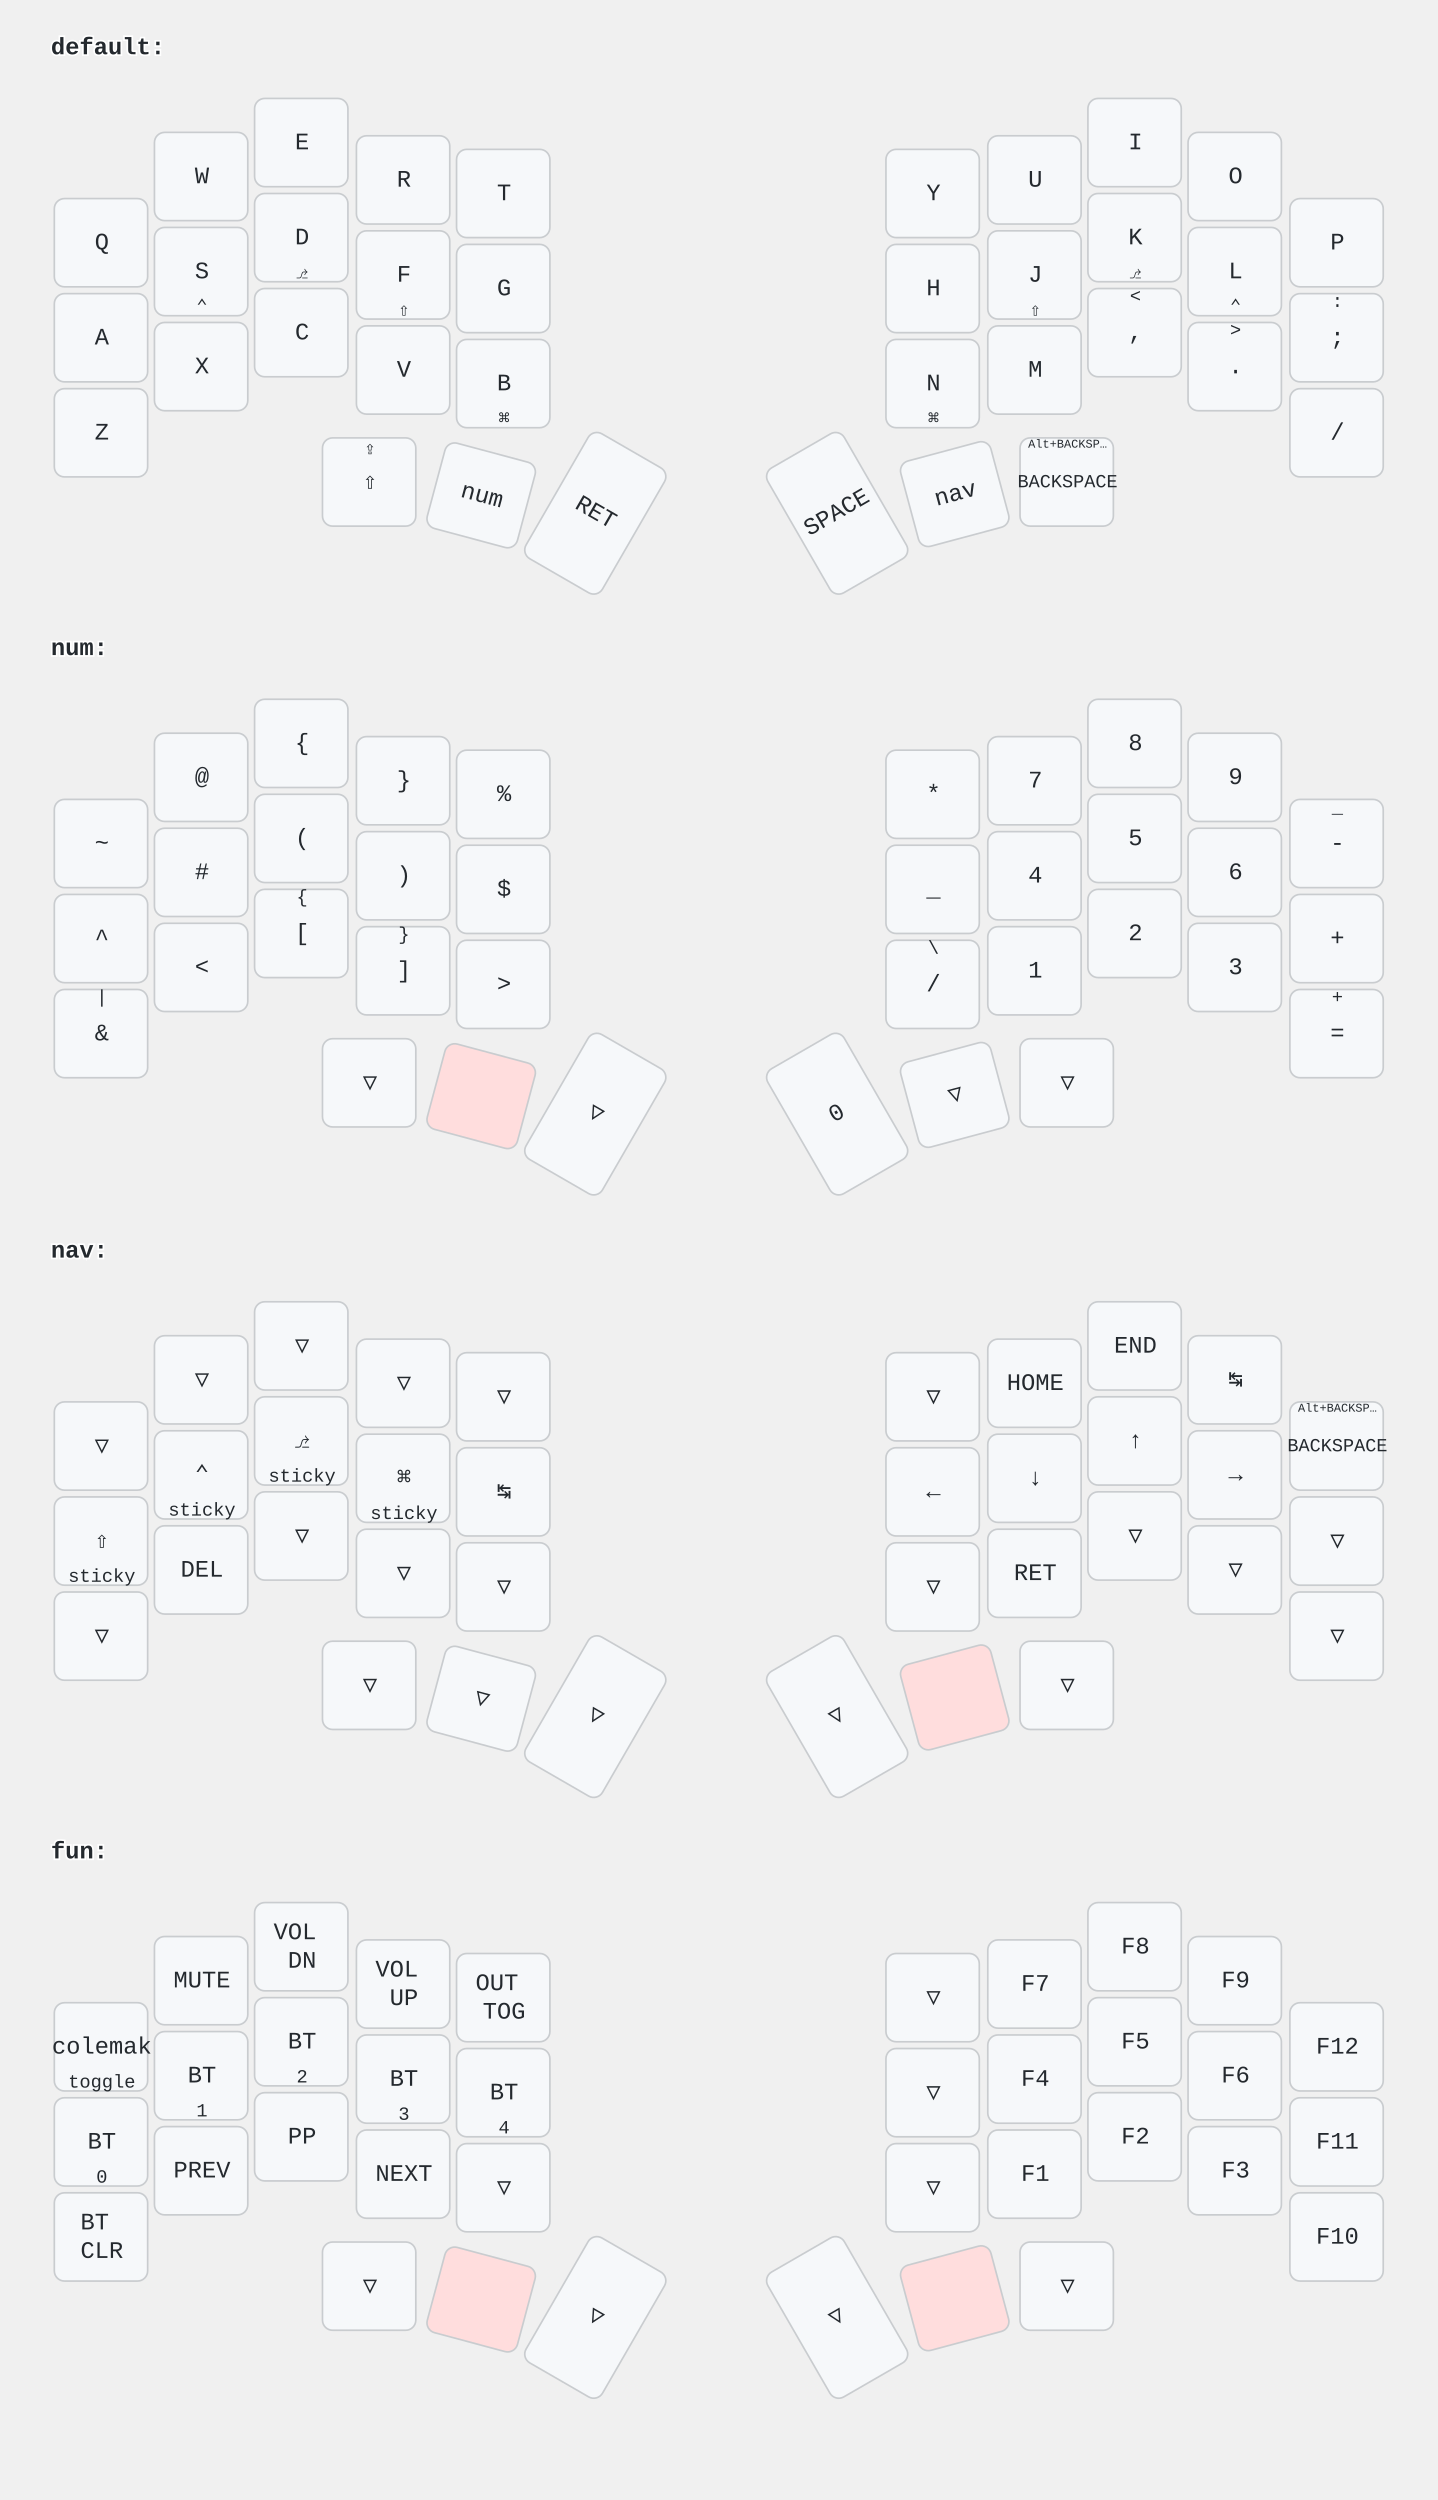
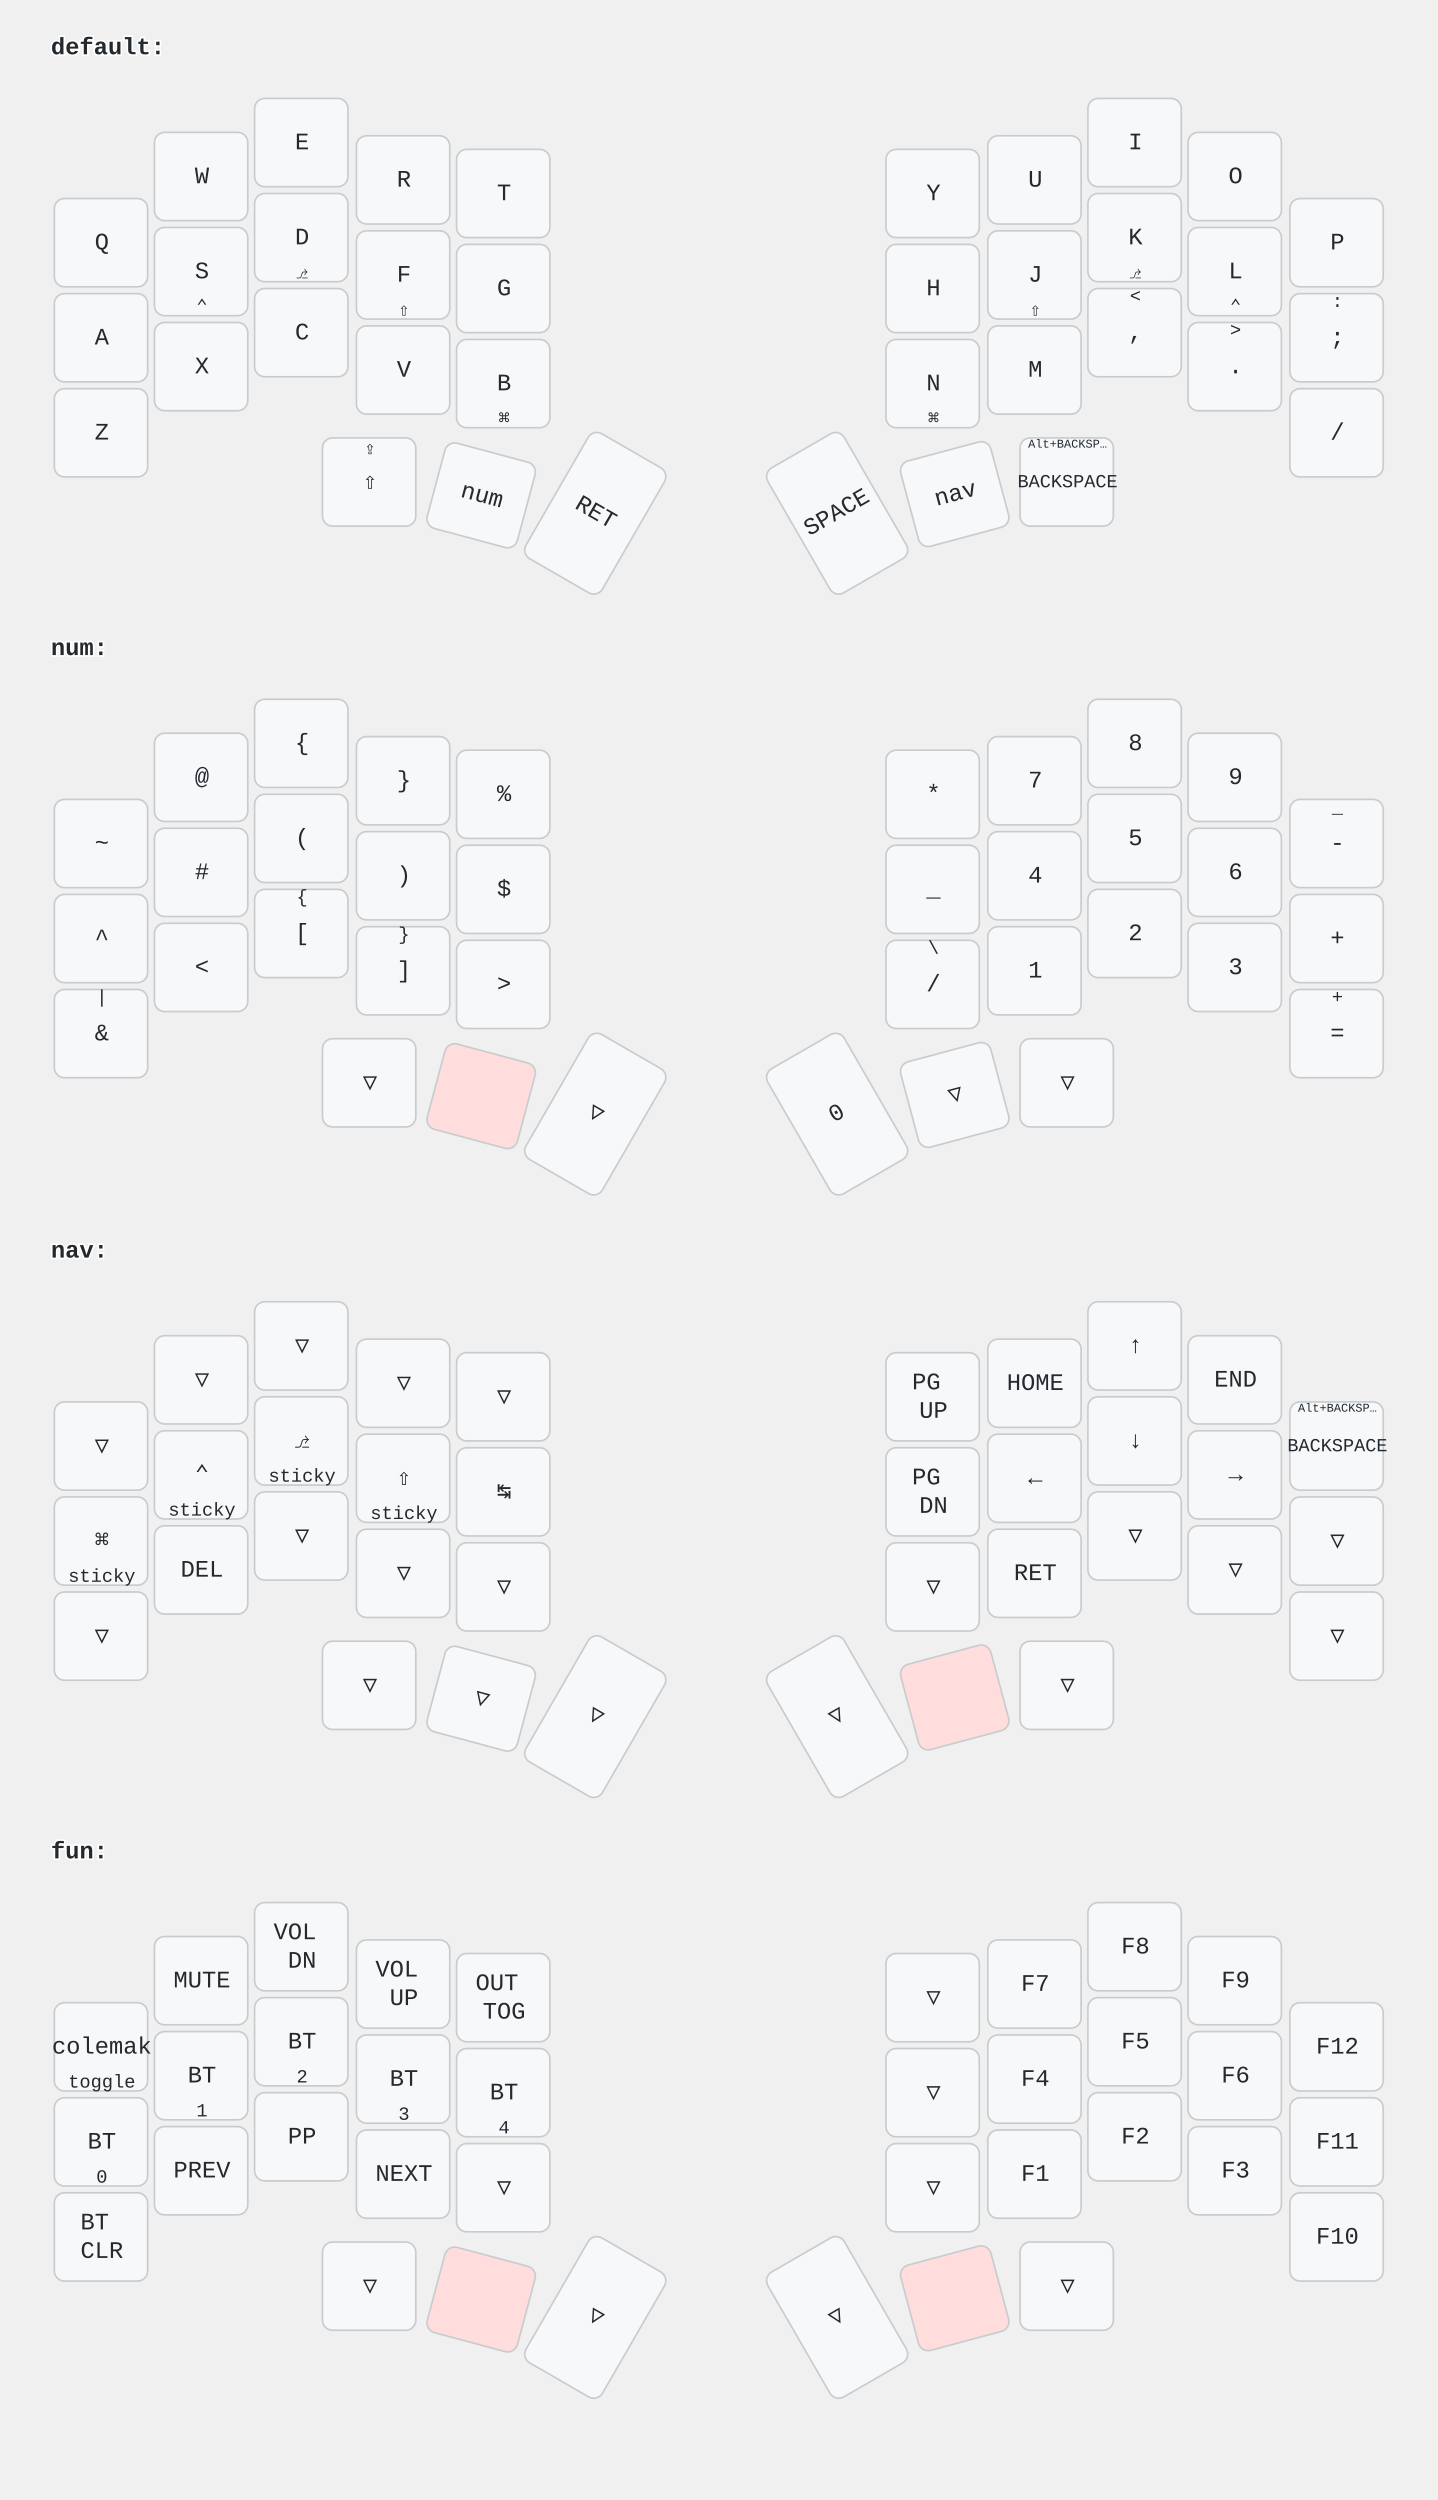
<svg xmlns="http://www.w3.org/2000/svg" width="847" height="1473" viewBox="0 0 847 1473" class="keymap">
  <style>/* font and background color specifications */
svg {
    font-family: SFMono-Regular,Consolas,Liberation Mono,Menlo,monospace;
    font-size: 14px;
    font-kerning: normal;
    text-rendering: optimizeLegibility;
    fill: #24292e;
}

/* default key styling */
rect {
    fill: #f6f8fa;
    stroke: #c9cccf;
    stroke-width: 1;
}

/* color accent for combo boxes */
rect.combo {
    fill: #cdf;
}

/* color accent for held keys */
rect.held, rect.combo.held {
    fill: #fdd;
}

/* color accent for ghost (optional) keys */
rect.ghost, rect.combo.ghost {
    fill: #ddd;
}

text {
    text-anchor: middle;
    dominant-baseline: middle;
}

/* styling for layer labels */
text.label {
    font-weight: bold;
    text-anchor: start;
    stroke: white;
    stroke-width: 2;
    paint-order: stroke;
}

/* styling for combo tap, and key hold/shifted label text */
text.combo, text.hold, text.shifted {
    font-size: 11px;
}

text.hold {
    text-anchor: middle;
    dominant-baseline: auto;
}

text.shifted {
    text-anchor: middle;
    dominant-baseline: hanging;
}

/* styling for hold/shifted label text in combo box */
text.combo.hold, text.combo.shifted {
    font-size: 8px;
}

/* styling for combo dendrons */
path {
    stroke-width: 1;
    stroke: gray;
    fill: none;
}
</style>
  <g transform="translate(30, 0)" class="layer-default">
    <text x="0" y="28" class="label" id="default">default:</text>
    <g transform="translate(0, 56)">
      <g transform="translate(30, 87)" class="key keypos-0">
        <rect rx="6" ry="6" x="-28" y="-26" width="55" height="52" class="key" />
        <text x="0" y="0" class="key tap">Q</text>
      </g>
      <g transform="translate(89, 48)" class="key keypos-1">
        <rect rx="6" ry="6" x="-28" y="-26" width="55" height="52" class="key" />
        <text x="0" y="0" class="key tap">W</text>
      </g>
      <g transform="translate(148, 28)" class="key keypos-2">
        <rect rx="6" ry="6" x="-28" y="-26" width="55" height="52" class="key" />
        <text x="0" y="0" class="key tap">E</text>
      </g>
      <g transform="translate(208, 50)" class="key keypos-3">
        <rect rx="6" ry="6" x="-28" y="-26" width="55" height="52" class="key" />
        <text x="0" y="0" class="key tap">R</text>
      </g>
      <g transform="translate(267, 58)" class="key keypos-4">
        <rect rx="6" ry="6" x="-28" y="-26" width="55" height="52" class="key" />
        <text x="0" y="0" class="key tap">T</text>
      </g>
      <g transform="translate(520, 58)" class="key keypos-5">
        <rect rx="6" ry="6" x="-28" y="-26" width="55" height="52" class="key" />
        <text x="0" y="0" class="key tap">Y</text>
      </g>
      <g transform="translate(580, 50)" class="key keypos-6">
        <rect rx="6" ry="6" x="-28" y="-26" width="55" height="52" class="key" />
        <text x="0" y="0" class="key tap">U</text>
      </g>
      <g transform="translate(639, 28)" class="key keypos-7">
        <rect rx="6" ry="6" x="-28" y="-26" width="55" height="52" class="key" />
        <text x="0" y="0" class="key tap">I</text>
      </g>
      <g transform="translate(698, 48)" class="key keypos-8">
        <rect rx="6" ry="6" x="-28" y="-26" width="55" height="52" class="key" />
        <text x="0" y="0" class="key tap">O</text>
      </g>
      <g transform="translate(758, 87)" class="key keypos-9">
        <rect rx="6" ry="6" x="-28" y="-26" width="55" height="52" class="key" />
        <text x="0" y="0" class="key tap">P</text>
      </g>
      <g transform="translate(30, 143)" class="key keypos-10">
        <rect rx="6" ry="6" x="-28" y="-26" width="55" height="52" class="key" />
        <text x="0" y="0" class="key tap">A</text>
      </g>
      <g transform="translate(89, 104)" class="key keypos-11">
        <rect rx="6" ry="6" x="-28" y="-26" width="55" height="52" class="key" />
        <text x="0" y="0" class="key tap">S</text>
        <text x="0" y="24" class="key hold">⌃</text>
      </g>
      <g transform="translate(148, 84)" class="key keypos-12">
        <rect rx="6" ry="6" x="-28" y="-26" width="55" height="52" class="key" />
        <text x="0" y="0" class="key tap">D</text>
        <text x="0" y="24" class="key hold">⎇</text>
      </g>
      <g transform="translate(208, 106)" class="key keypos-13">
        <rect rx="6" ry="6" x="-28" y="-26" width="55" height="52" class="key" />
        <text x="0" y="0" class="key tap">F</text>
        <text x="0" y="24" class="key hold">⇧</text>
      </g>
      <g transform="translate(267, 114)" class="key keypos-14">
        <rect rx="6" ry="6" x="-28" y="-26" width="55" height="52" class="key" />
        <text x="0" y="0" class="key tap">G</text>
      </g>
      <g transform="translate(520, 114)" class="key keypos-15">
        <rect rx="6" ry="6" x="-28" y="-26" width="55" height="52" class="key" />
        <text x="0" y="0" class="key tap">H</text>
      </g>
      <g transform="translate(580, 106)" class="key keypos-16">
        <rect rx="6" ry="6" x="-28" y="-26" width="55" height="52" class="key" />
        <text x="0" y="0" class="key tap">J</text>
        <text x="0" y="24" class="key hold">⇧</text>
      </g>
      <g transform="translate(639, 84)" class="key keypos-17">
        <rect rx="6" ry="6" x="-28" y="-26" width="55" height="52" class="key" />
        <text x="0" y="0" class="key tap">K</text>
        <text x="0" y="24" class="key hold">⎇</text>
      </g>
      <g transform="translate(698, 104)" class="key keypos-18">
        <rect rx="6" ry="6" x="-28" y="-26" width="55" height="52" class="key" />
        <text x="0" y="0" class="key tap">L</text>
        <text x="0" y="24" class="key hold">⌃</text>
      </g>
      <g transform="translate(758, 143)" class="key keypos-19">
        <rect rx="6" ry="6" x="-28" y="-26" width="55" height="52" class="key" />
        <text x="0" y="0" class="key tap">;</text>
        <text x="0" y="-24" class="key shifted">:</text>
      </g>
      <g transform="translate(30, 199)" class="key keypos-20">
        <rect rx="6" ry="6" x="-28" y="-26" width="55" height="52" class="key" />
        <text x="0" y="0" class="key tap">Z</text>
      </g>
      <g transform="translate(89, 160)" class="key keypos-21">
        <rect rx="6" ry="6" x="-28" y="-26" width="55" height="52" class="key" />
        <text x="0" y="0" class="key tap">X</text>
      </g>
      <g transform="translate(148, 140)" class="key keypos-22">
        <rect rx="6" ry="6" x="-28" y="-26" width="55" height="52" class="key" />
        <text x="0" y="0" class="key tap">C</text>
      </g>
      <g transform="translate(208, 162)" class="key keypos-23">
        <rect rx="6" ry="6" x="-28" y="-26" width="55" height="52" class="key" />
        <text x="0" y="0" class="key tap">V</text>
      </g>
      <g transform="translate(267, 170)" class="key keypos-24">
        <rect rx="6" ry="6" x="-28" y="-26" width="55" height="52" class="key" />
        <text x="0" y="0" class="key tap">B</text>
        <text x="0" y="24" class="key hold">⌘</text>
      </g>
      <g transform="translate(520, 170)" class="key keypos-25">
        <rect rx="6" ry="6" x="-28" y="-26" width="55" height="52" class="key" />
        <text x="0" y="0" class="key tap">N</text>
        <text x="0" y="24" class="key hold">⌘</text>
      </g>
      <g transform="translate(580, 162)" class="key keypos-26">
        <rect rx="6" ry="6" x="-28" y="-26" width="55" height="52" class="key" />
        <text x="0" y="0" class="key tap">M</text>
      </g>
      <g transform="translate(639, 140)" class="key keypos-27">
        <rect rx="6" ry="6" x="-28" y="-26" width="55" height="52" class="key" />
        <text x="0" y="0" class="key tap">,</text>
        <text x="0" y="-24" class="key shifted">&lt;</text>
      </g>
      <g transform="translate(698, 160)" class="key keypos-28">
        <rect rx="6" ry="6" x="-28" y="-26" width="55" height="52" class="key" />
        <text x="0" y="0" class="key tap">.</text>
        <text x="0" y="-24" class="key shifted">&gt;</text>
      </g>
      <g transform="translate(758, 199)" class="key keypos-29">
        <rect rx="6" ry="6" x="-28" y="-26" width="55" height="52" class="key" />
        <text x="0" y="0" class="key tap">/</text>
      </g>
      <g transform="translate(188, 228)" class="key keypos-30">
        <rect rx="6" ry="6" x="-28" y="-26" width="55" height="52" class="key" />
        <text x="0" y="0" class="key tap">⇧</text>
        <text x="0" y="-24" class="key shifted">⇪</text>
      </g>
      <g transform="translate(254, 236) rotate(15.0)" class="key keypos-31">
        <rect rx="6" ry="6" x="-28" y="-26" width="55" height="52" class="key" />
        <a href="#num">
          <text x="0" y="0" class="key tap layer-activator">num</text>
        </a>
      </g>
      <g transform="translate(321, 246) rotate(30.0)" class="key keypos-32">
        <rect rx="6" ry="6" x="-26" y="-42" width="52" height="85" class="key" />
        <text x="0" y="0" class="key tap">RET</text>
      </g>
      <g transform="translate(463, 246) rotate(-30.0)" class="key keypos-33">
        <rect rx="6" ry="6" x="-26" y="-42" width="52" height="85" class="key" />
        <text x="0" y="0" class="key tap">SPACE</text>
      </g>
      <g transform="translate(533, 235) rotate(-15.0)" class="key keypos-34">
        <rect rx="6" ry="6" x="-28" y="-26" width="55" height="52" class="key" />
        <a href="#nav">
          <text x="0" y="0" class="key tap layer-activator">nav</text>
        </a>
      </g>
      <g transform="translate(599, 228)" class="key keypos-35">
        <rect rx="6" ry="6" x="-28" y="-26" width="55" height="52" class="key" />
        <text x="0" y="0" class="key tap">
          <tspan style="font-size: 78%">BACKSPACE</tspan>
        </text>
        <text x="0" y="-24" class="key shifted">
          <tspan style="font-size: 64%">Alt+BACKSP…</tspan>
        </text>
      </g>
    </g>
  </g>
  <g transform="translate(30, 354)" class="layer-num">
    <text x="0" y="28" class="label" id="num">num:</text>
    <g transform="translate(0, 56)">
      <g transform="translate(30, 87)" class="key keypos-0">
        <rect rx="6" ry="6" x="-28" y="-26" width="55" height="52" class="key" />
        <text x="0" y="0" class="key tap">~</text>
      </g>
      <g transform="translate(89, 48)" class="key keypos-1">
        <rect rx="6" ry="6" x="-28" y="-26" width="55" height="52" class="key" />
        <text x="0" y="0" class="key tap">@</text>
      </g>
      <g transform="translate(148, 28)" class="key keypos-2">
        <rect rx="6" ry="6" x="-28" y="-26" width="55" height="52" class="key" />
        <text x="0" y="0" class="key tap">{</text>
      </g>
      <g transform="translate(208, 50)" class="key keypos-3">
        <rect rx="6" ry="6" x="-28" y="-26" width="55" height="52" class="key" />
        <text x="0" y="0" class="key tap">}</text>
      </g>
      <g transform="translate(267, 58)" class="key keypos-4">
        <rect rx="6" ry="6" x="-28" y="-26" width="55" height="52" class="key" />
        <text x="0" y="0" class="key tap">%</text>
      </g>
      <g transform="translate(520, 58)" class="key keypos-5">
        <rect rx="6" ry="6" x="-28" y="-26" width="55" height="52" class="key" />
        <text x="0" y="0" class="key tap">*</text>
      </g>
      <g transform="translate(580, 50)" class="key keypos-6">
        <rect rx="6" ry="6" x="-28" y="-26" width="55" height="52" class="key" />
        <text x="0" y="0" class="key tap">7</text>
      </g>
      <g transform="translate(639, 28)" class="key keypos-7">
        <rect rx="6" ry="6" x="-28" y="-26" width="55" height="52" class="key" />
        <text x="0" y="0" class="key tap">8</text>
      </g>
      <g transform="translate(698, 48)" class="key keypos-8">
        <rect rx="6" ry="6" x="-28" y="-26" width="55" height="52" class="key" />
        <text x="0" y="0" class="key tap">9</text>
      </g>
      <g transform="translate(758, 87)" class="key keypos-9">
        <rect rx="6" ry="6" x="-28" y="-26" width="55" height="52" class="key" />
        <text x="0" y="0" class="key tap">-</text>
        <text x="0" y="-24" class="key shifted">_</text>
      </g>
      <g transform="translate(30, 143)" class="key keypos-10">
        <rect rx="6" ry="6" x="-28" y="-26" width="55" height="52" class="key" />
        <text x="0" y="0" class="key tap">^</text>
      </g>
      <g transform="translate(89, 104)" class="key keypos-11">
        <rect rx="6" ry="6" x="-28" y="-26" width="55" height="52" class="key" />
        <text x="0" y="0" class="key tap">#</text>
      </g>
      <g transform="translate(148, 84)" class="key keypos-12">
        <rect rx="6" ry="6" x="-28" y="-26" width="55" height="52" class="key" />
        <text x="0" y="0" class="key tap">(</text>
      </g>
      <g transform="translate(208, 106)" class="key keypos-13">
        <rect rx="6" ry="6" x="-28" y="-26" width="55" height="52" class="key" />
        <text x="0" y="0" class="key tap">)</text>
      </g>
      <g transform="translate(267, 114)" class="key keypos-14">
        <rect rx="6" ry="6" x="-28" y="-26" width="55" height="52" class="key" />
        <text x="0" y="0" class="key tap">$</text>
      </g>
      <g transform="translate(520, 114)" class="key keypos-15">
        <rect rx="6" ry="6" x="-28" y="-26" width="55" height="52" class="key" />
        <text x="0" y="0" class="key tap">_</text>
      </g>
      <g transform="translate(580, 106)" class="key keypos-16">
        <rect rx="6" ry="6" x="-28" y="-26" width="55" height="52" class="key" />
        <text x="0" y="0" class="key tap">4</text>
      </g>
      <g transform="translate(639, 84)" class="key keypos-17">
        <rect rx="6" ry="6" x="-28" y="-26" width="55" height="52" class="key" />
        <text x="0" y="0" class="key tap">5</text>
      </g>
      <g transform="translate(698, 104)" class="key keypos-18">
        <rect rx="6" ry="6" x="-28" y="-26" width="55" height="52" class="key" />
        <text x="0" y="0" class="key tap">6</text>
      </g>
      <g transform="translate(758, 143)" class="key keypos-19">
        <rect rx="6" ry="6" x="-28" y="-26" width="55" height="52" class="key" />
        <text x="0" y="0" class="key tap">+</text>
      </g>
      <g transform="translate(30, 199)" class="key keypos-20">
        <rect rx="6" ry="6" x="-28" y="-26" width="55" height="52" class="key" />
        <text x="0" y="0" class="key tap">&amp;</text>
        <text x="0" y="-24" class="key shifted">|</text>
      </g>
      <g transform="translate(89, 160)" class="key keypos-21">
        <rect rx="6" ry="6" x="-28" y="-26" width="55" height="52" class="key" />
        <text x="0" y="0" class="key tap">&lt;</text>
      </g>
      <g transform="translate(148, 140)" class="key keypos-22">
        <rect rx="6" ry="6" x="-28" y="-26" width="55" height="52" class="key" />
        <text x="0" y="0" class="key tap">[</text>
        <text x="0" y="-24" class="key shifted">{</text>
      </g>
      <g transform="translate(208, 162)" class="key keypos-23">
        <rect rx="6" ry="6" x="-28" y="-26" width="55" height="52" class="key" />
        <text x="0" y="0" class="key tap">]</text>
        <text x="0" y="-24" class="key shifted">}</text>
      </g>
      <g transform="translate(267, 170)" class="key keypos-24">
        <rect rx="6" ry="6" x="-28" y="-26" width="55" height="52" class="key" />
        <text x="0" y="0" class="key tap">&gt;</text>
      </g>
      <g transform="translate(520, 170)" class="key keypos-25">
        <rect rx="6" ry="6" x="-28" y="-26" width="55" height="52" class="key" />
        <text x="0" y="0" class="key tap">/</text>
        <text x="0" y="-24" class="key shifted">\</text>
      </g>
      <g transform="translate(580, 162)" class="key keypos-26">
        <rect rx="6" ry="6" x="-28" y="-26" width="55" height="52" class="key" />
        <text x="0" y="0" class="key tap">1</text>
      </g>
      <g transform="translate(639, 140)" class="key keypos-27">
        <rect rx="6" ry="6" x="-28" y="-26" width="55" height="52" class="key" />
        <text x="0" y="0" class="key tap">2</text>
      </g>
      <g transform="translate(698, 160)" class="key keypos-28">
        <rect rx="6" ry="6" x="-28" y="-26" width="55" height="52" class="key" />
        <text x="0" y="0" class="key tap">3</text>
      </g>
      <g transform="translate(758, 199)" class="key keypos-29">
        <rect rx="6" ry="6" x="-28" y="-26" width="55" height="52" class="key" />
        <text x="0" y="0" class="key tap">=</text>
        <text x="0" y="-24" class="key shifted">+</text>
      </g>
      <g transform="translate(188, 228)" class="key trans keypos-30">
        <rect rx="6" ry="6" x="-28" y="-26" width="55" height="52" class="key trans" />
        <text x="0" y="0" class="key trans tap">▽</text>
      </g>
      <g transform="translate(254, 236) rotate(15.0)" class="key held keypos-31">
        <rect rx="6" ry="6" x="-28" y="-26" width="55" height="52" class="key held" />
      </g>
      <g transform="translate(321, 246) rotate(30.0)" class="key trans keypos-32">
        <rect rx="6" ry="6" x="-26" y="-42" width="52" height="85" class="key trans" />
        <text x="0" y="0" class="key trans tap">▽</text>
      </g>
      <g transform="translate(463, 246) rotate(-30.0)" class="key keypos-33">
        <rect rx="6" ry="6" x="-26" y="-42" width="52" height="85" class="key" />
        <text x="0" y="0" class="key tap">0</text>
      </g>
      <g transform="translate(533, 235) rotate(-15.0)" class="key trans keypos-34">
        <rect rx="6" ry="6" x="-28" y="-26" width="55" height="52" class="key trans" />
        <text x="0" y="0" class="key trans tap">▽</text>
      </g>
      <g transform="translate(599, 228)" class="key trans keypos-35">
        <rect rx="6" ry="6" x="-28" y="-26" width="55" height="52" class="key trans" />
        <text x="0" y="0" class="key trans tap">▽</text>
      </g>
    </g>
  </g>
  <g transform="translate(30, 709)" class="layer-nav">
    <text x="0" y="28" class="label" id="nav">nav:</text>
    <g transform="translate(0, 56)">
      <g transform="translate(30, 87)" class="key trans keypos-0">
        <rect rx="6" ry="6" x="-28" y="-26" width="55" height="52" class="key trans" />
        <text x="0" y="0" class="key trans tap">▽</text>
      </g>
      <g transform="translate(89, 48)" class="key trans keypos-1">
        <rect rx="6" ry="6" x="-28" y="-26" width="55" height="52" class="key trans" />
        <text x="0" y="0" class="key trans tap">▽</text>
      </g>
      <g transform="translate(148, 28)" class="key trans keypos-2">
        <rect rx="6" ry="6" x="-28" y="-26" width="55" height="52" class="key trans" />
        <text x="0" y="0" class="key trans tap">▽</text>
      </g>
      <g transform="translate(208, 50)" class="key trans keypos-3">
        <rect rx="6" ry="6" x="-28" y="-26" width="55" height="52" class="key trans" />
        <text x="0" y="0" class="key trans tap">▽</text>
      </g>
      <g transform="translate(267, 58)" class="key trans keypos-4">
        <rect rx="6" ry="6" x="-28" y="-26" width="55" height="52" class="key trans" />
        <text x="0" y="0" class="key trans tap">▽</text>
      </g>
-       <g transform="translate(520, 58)" class="key trans keypos-5">
-         <rect rx="6" ry="6" x="-28" y="-26" width="55" height="52" class="key trans" />
-         <text x="0" y="0" class="key trans tap">▽</text>
+       <g transform="translate(520, 58)" class="key keypos-5">
+         <rect rx="6" ry="6" x="-28" y="-26" width="55" height="52" class="key" />
+         <text x="0" y="0" class="key tap">
+           <tspan x="0" dy="-0.6em">PG</tspan>
+           <tspan x="0" dy="1.2em">UP</tspan>
+         </text>
      </g>
      <g transform="translate(580, 50)" class="key keypos-6">
        <rect rx="6" ry="6" x="-28" y="-26" width="55" height="52" class="key" />
        <text x="0" y="0" class="key tap">HOME</text>
      </g>
      <g transform="translate(639, 28)" class="key keypos-7">
        <rect rx="6" ry="6" x="-28" y="-26" width="55" height="52" class="key" />
+         <text x="0" y="0" class="key tap">↑</text>
+       </g>
+       <g transform="translate(698, 48)" class="key keypos-8">
+         <rect rx="6" ry="6" x="-28" y="-26" width="55" height="52" class="key" />
        <text x="0" y="0" class="key tap">END</text>
-       </g>
-       <g transform="translate(698, 48)" class="key keypos-8">
-         <rect rx="6" ry="6" x="-28" y="-26" width="55" height="52" class="key" />
-         <text x="0" y="0" class="key tap">↹</text>
      </g>
      <g transform="translate(758, 87)" class="key keypos-9">
        <rect rx="6" ry="6" x="-28" y="-26" width="55" height="52" class="key" />
        <text x="0" y="0" class="key tap">
          <tspan style="font-size: 78%">BACKSPACE</tspan>
        </text>
        <text x="0" y="-24" class="key shifted">
          <tspan style="font-size: 64%">Alt+BACKSP…</tspan>
        </text>
      </g>
      <g transform="translate(30, 143)" class="key keypos-10">
        <rect rx="6" ry="6" x="-28" y="-26" width="55" height="52" class="key" />
+         <text x="0" y="0" class="key tap">⌘</text>
+         <text x="0" y="24" class="key hold">sticky</text>
+       </g>
+       <g transform="translate(89, 104)" class="key keypos-11">
+         <rect rx="6" ry="6" x="-28" y="-26" width="55" height="52" class="key" />
+         <text x="0" y="0" class="key tap">⌃</text>
+         <text x="0" y="24" class="key hold">sticky</text>
+       </g>
+       <g transform="translate(148, 84)" class="key keypos-12">
+         <rect rx="6" ry="6" x="-28" y="-26" width="55" height="52" class="key" />
+         <text x="0" y="0" class="key tap">⎇</text>
+         <text x="0" y="24" class="key hold">sticky</text>
+       </g>
+       <g transform="translate(208, 106)" class="key keypos-13">
+         <rect rx="6" ry="6" x="-28" y="-26" width="55" height="52" class="key" />
        <text x="0" y="0" class="key tap">⇧</text>
        <text x="0" y="24" class="key hold">sticky</text>
      </g>
-       <g transform="translate(89, 104)" class="key keypos-11">
-         <rect rx="6" ry="6" x="-28" y="-26" width="55" height="52" class="key" />
-         <text x="0" y="0" class="key tap">⌃</text>
-         <text x="0" y="24" class="key hold">sticky</text>
-       </g>
-       <g transform="translate(148, 84)" class="key keypos-12">
-         <rect rx="6" ry="6" x="-28" y="-26" width="55" height="52" class="key" />
-         <text x="0" y="0" class="key tap">⎇</text>
-         <text x="0" y="24" class="key hold">sticky</text>
-       </g>
-       <g transform="translate(208, 106)" class="key keypos-13">
-         <rect rx="6" ry="6" x="-28" y="-26" width="55" height="52" class="key" />
-         <text x="0" y="0" class="key tap">⌘</text>
-         <text x="0" y="24" class="key hold">sticky</text>
-       </g>
      <g transform="translate(267, 114)" class="key keypos-14">
        <rect rx="6" ry="6" x="-28" y="-26" width="55" height="52" class="key" />
        <text x="0" y="0" class="key tap">↹</text>
      </g>
      <g transform="translate(520, 114)" class="key keypos-15">
        <rect rx="6" ry="6" x="-28" y="-26" width="55" height="52" class="key" />
+         <text x="0" y="0" class="key tap">
+           <tspan x="0" dy="-0.6em">PG</tspan>
+           <tspan x="0" dy="1.2em">DN</tspan>
+         </text>
+       </g>
+       <g transform="translate(580, 106)" class="key keypos-16">
+         <rect rx="6" ry="6" x="-28" y="-26" width="55" height="52" class="key" />
        <text x="0" y="0" class="key tap">←</text>
      </g>
-       <g transform="translate(580, 106)" class="key keypos-16">
+       <g transform="translate(639, 84)" class="key keypos-17">
        <rect rx="6" ry="6" x="-28" y="-26" width="55" height="52" class="key" />
        <text x="0" y="0" class="key tap">↓</text>
-       </g>
-       <g transform="translate(639, 84)" class="key keypos-17">
-         <rect rx="6" ry="6" x="-28" y="-26" width="55" height="52" class="key" />
-         <text x="0" y="0" class="key tap">↑</text>
      </g>
      <g transform="translate(698, 104)" class="key keypos-18">
        <rect rx="6" ry="6" x="-28" y="-26" width="55" height="52" class="key" />
        <text x="0" y="0" class="key tap">→</text>
      </g>
      <g transform="translate(758, 143)" class="key trans keypos-19">
        <rect rx="6" ry="6" x="-28" y="-26" width="55" height="52" class="key trans" />
        <text x="0" y="0" class="key trans tap">▽</text>
      </g>
      <g transform="translate(30, 199)" class="key trans keypos-20">
        <rect rx="6" ry="6" x="-28" y="-26" width="55" height="52" class="key trans" />
        <text x="0" y="0" class="key trans tap">▽</text>
      </g>
      <g transform="translate(89, 160)" class="key keypos-21">
        <rect rx="6" ry="6" x="-28" y="-26" width="55" height="52" class="key" />
        <text x="0" y="0" class="key tap">DEL</text>
      </g>
      <g transform="translate(148, 140)" class="key trans keypos-22">
        <rect rx="6" ry="6" x="-28" y="-26" width="55" height="52" class="key trans" />
        <text x="0" y="0" class="key trans tap">▽</text>
      </g>
      <g transform="translate(208, 162)" class="key trans keypos-23">
        <rect rx="6" ry="6" x="-28" y="-26" width="55" height="52" class="key trans" />
        <text x="0" y="0" class="key trans tap">▽</text>
      </g>
      <g transform="translate(267, 170)" class="key trans keypos-24">
        <rect rx="6" ry="6" x="-28" y="-26" width="55" height="52" class="key trans" />
        <text x="0" y="0" class="key trans tap">▽</text>
      </g>
      <g transform="translate(520, 170)" class="key trans keypos-25">
        <rect rx="6" ry="6" x="-28" y="-26" width="55" height="52" class="key trans" />
        <text x="0" y="0" class="key trans tap">▽</text>
      </g>
      <g transform="translate(580, 162)" class="key keypos-26">
        <rect rx="6" ry="6" x="-28" y="-26" width="55" height="52" class="key" />
        <text x="0" y="0" class="key tap">RET</text>
      </g>
      <g transform="translate(639, 140)" class="key trans keypos-27">
        <rect rx="6" ry="6" x="-28" y="-26" width="55" height="52" class="key trans" />
        <text x="0" y="0" class="key trans tap">▽</text>
      </g>
      <g transform="translate(698, 160)" class="key trans keypos-28">
        <rect rx="6" ry="6" x="-28" y="-26" width="55" height="52" class="key trans" />
        <text x="0" y="0" class="key trans tap">▽</text>
      </g>
      <g transform="translate(758, 199)" class="key trans keypos-29">
        <rect rx="6" ry="6" x="-28" y="-26" width="55" height="52" class="key trans" />
        <text x="0" y="0" class="key trans tap">▽</text>
      </g>
      <g transform="translate(188, 228)" class="key trans keypos-30">
        <rect rx="6" ry="6" x="-28" y="-26" width="55" height="52" class="key trans" />
        <text x="0" y="0" class="key trans tap">▽</text>
      </g>
      <g transform="translate(254, 236) rotate(15.0)" class="key trans keypos-31">
        <rect rx="6" ry="6" x="-28" y="-26" width="55" height="52" class="key trans" />
        <text x="0" y="0" class="key trans tap">▽</text>
      </g>
      <g transform="translate(321, 246) rotate(30.0)" class="key trans keypos-32">
        <rect rx="6" ry="6" x="-26" y="-42" width="52" height="85" class="key trans" />
        <text x="0" y="0" class="key trans tap">▽</text>
      </g>
      <g transform="translate(463, 246) rotate(-30.0)" class="key trans keypos-33">
        <rect rx="6" ry="6" x="-26" y="-42" width="52" height="85" class="key trans" />
        <text x="0" y="0" class="key trans tap">▽</text>
      </g>
      <g transform="translate(533, 235) rotate(-15.0)" class="key held keypos-34">
        <rect rx="6" ry="6" x="-28" y="-26" width="55" height="52" class="key held" />
      </g>
      <g transform="translate(599, 228)" class="key trans keypos-35">
        <rect rx="6" ry="6" x="-28" y="-26" width="55" height="52" class="key trans" />
        <text x="0" y="0" class="key trans tap">▽</text>
      </g>
    </g>
  </g>
  <g transform="translate(30, 1063)" class="layer-fun">
    <text x="0" y="28" class="label" id="fun">fun:</text>
    <g transform="translate(0, 56)">
      <g transform="translate(30, 87)" class="key keypos-0">
        <rect rx="6" ry="6" x="-28" y="-26" width="55" height="52" class="key" />
        <text x="0" y="0" class="key tap">colemak</text>
        <text x="0" y="24" class="key hold">toggle</text>
      </g>
      <g transform="translate(89, 48)" class="key keypos-1">
        <rect rx="6" ry="6" x="-28" y="-26" width="55" height="52" class="key" />
        <text x="0" y="0" class="key tap">MUTE</text>
      </g>
      <g transform="translate(148, 28)" class="key keypos-2">
        <rect rx="6" ry="6" x="-28" y="-26" width="55" height="52" class="key" />
        <text x="0" y="0" class="key tap">
          <tspan x="0" dy="-0.6em">VOL</tspan>
          <tspan x="0" dy="1.2em">DN</tspan>
        </text>
      </g>
      <g transform="translate(208, 50)" class="key keypos-3">
        <rect rx="6" ry="6" x="-28" y="-26" width="55" height="52" class="key" />
        <text x="0" y="0" class="key tap">
          <tspan x="0" dy="-0.6em">VOL</tspan>
          <tspan x="0" dy="1.2em">UP</tspan>
        </text>
      </g>
      <g transform="translate(267, 58)" class="key keypos-4">
        <rect rx="6" ry="6" x="-28" y="-26" width="55" height="52" class="key" />
        <text x="0" y="0" class="key tap">
          <tspan x="0" dy="-0.6em">OUT</tspan>
          <tspan x="0" dy="1.2em">TOG</tspan>
        </text>
      </g>
      <g transform="translate(520, 58)" class="key trans keypos-5">
        <rect rx="6" ry="6" x="-28" y="-26" width="55" height="52" class="key trans" />
        <text x="0" y="0" class="key trans tap">▽</text>
      </g>
      <g transform="translate(580, 50)" class="key keypos-6">
        <rect rx="6" ry="6" x="-28" y="-26" width="55" height="52" class="key" />
        <text x="0" y="0" class="key tap">F7</text>
      </g>
      <g transform="translate(639, 28)" class="key keypos-7">
        <rect rx="6" ry="6" x="-28" y="-26" width="55" height="52" class="key" />
        <text x="0" y="0" class="key tap">F8</text>
      </g>
      <g transform="translate(698, 48)" class="key keypos-8">
        <rect rx="6" ry="6" x="-28" y="-26" width="55" height="52" class="key" />
        <text x="0" y="0" class="key tap">F9</text>
      </g>
      <g transform="translate(758, 87)" class="key keypos-9">
        <rect rx="6" ry="6" x="-28" y="-26" width="55" height="52" class="key" />
        <text x="0" y="0" class="key tap">F12</text>
      </g>
      <g transform="translate(30, 143)" class="key keypos-10">
        <rect rx="6" ry="6" x="-28" y="-26" width="55" height="52" class="key" />
        <text x="0" y="0" class="key tap">BT</text>
        <text x="0" y="24" class="key hold">0</text>
      </g>
      <g transform="translate(89, 104)" class="key keypos-11">
        <rect rx="6" ry="6" x="-28" y="-26" width="55" height="52" class="key" />
        <text x="0" y="0" class="key tap">BT</text>
        <text x="0" y="24" class="key hold">1</text>
      </g>
      <g transform="translate(148, 84)" class="key keypos-12">
        <rect rx="6" ry="6" x="-28" y="-26" width="55" height="52" class="key" />
        <text x="0" y="0" class="key tap">BT</text>
        <text x="0" y="24" class="key hold">2</text>
      </g>
      <g transform="translate(208, 106)" class="key keypos-13">
        <rect rx="6" ry="6" x="-28" y="-26" width="55" height="52" class="key" />
        <text x="0" y="0" class="key tap">BT</text>
        <text x="0" y="24" class="key hold">3</text>
      </g>
      <g transform="translate(267, 114)" class="key keypos-14">
        <rect rx="6" ry="6" x="-28" y="-26" width="55" height="52" class="key" />
        <text x="0" y="0" class="key tap">BT</text>
        <text x="0" y="24" class="key hold">4</text>
      </g>
      <g transform="translate(520, 114)" class="key trans keypos-15">
        <rect rx="6" ry="6" x="-28" y="-26" width="55" height="52" class="key trans" />
        <text x="0" y="0" class="key trans tap">▽</text>
      </g>
      <g transform="translate(580, 106)" class="key keypos-16">
        <rect rx="6" ry="6" x="-28" y="-26" width="55" height="52" class="key" />
        <text x="0" y="0" class="key tap">F4</text>
      </g>
      <g transform="translate(639, 84)" class="key keypos-17">
        <rect rx="6" ry="6" x="-28" y="-26" width="55" height="52" class="key" />
        <text x="0" y="0" class="key tap">F5</text>
      </g>
      <g transform="translate(698, 104)" class="key keypos-18">
        <rect rx="6" ry="6" x="-28" y="-26" width="55" height="52" class="key" />
        <text x="0" y="0" class="key tap">F6</text>
      </g>
      <g transform="translate(758, 143)" class="key keypos-19">
        <rect rx="6" ry="6" x="-28" y="-26" width="55" height="52" class="key" />
        <text x="0" y="0" class="key tap">F11</text>
      </g>
      <g transform="translate(30, 199)" class="key keypos-20">
        <rect rx="6" ry="6" x="-28" y="-26" width="55" height="52" class="key" />
        <text x="0" y="0" class="key tap">
          <tspan x="0" dy="-0.6em">BT</tspan>
          <tspan x="0" dy="1.2em">CLR</tspan>
        </text>
      </g>
      <g transform="translate(89, 160)" class="key keypos-21">
        <rect rx="6" ry="6" x="-28" y="-26" width="55" height="52" class="key" />
        <text x="0" y="0" class="key tap">PREV</text>
      </g>
      <g transform="translate(148, 140)" class="key keypos-22">
        <rect rx="6" ry="6" x="-28" y="-26" width="55" height="52" class="key" />
        <text x="0" y="0" class="key tap">PP</text>
      </g>
      <g transform="translate(208, 162)" class="key keypos-23">
        <rect rx="6" ry="6" x="-28" y="-26" width="55" height="52" class="key" />
        <text x="0" y="0" class="key tap">NEXT</text>
      </g>
      <g transform="translate(267, 170)" class="key trans keypos-24">
        <rect rx="6" ry="6" x="-28" y="-26" width="55" height="52" class="key trans" />
        <text x="0" y="0" class="key trans tap">▽</text>
      </g>
      <g transform="translate(520, 170)" class="key trans keypos-25">
        <rect rx="6" ry="6" x="-28" y="-26" width="55" height="52" class="key trans" />
        <text x="0" y="0" class="key trans tap">▽</text>
      </g>
      <g transform="translate(580, 162)" class="key keypos-26">
        <rect rx="6" ry="6" x="-28" y="-26" width="55" height="52" class="key" />
        <text x="0" y="0" class="key tap">F1</text>
      </g>
      <g transform="translate(639, 140)" class="key keypos-27">
        <rect rx="6" ry="6" x="-28" y="-26" width="55" height="52" class="key" />
        <text x="0" y="0" class="key tap">F2</text>
      </g>
      <g transform="translate(698, 160)" class="key keypos-28">
        <rect rx="6" ry="6" x="-28" y="-26" width="55" height="52" class="key" />
        <text x="0" y="0" class="key tap">F3</text>
      </g>
      <g transform="translate(758, 199)" class="key keypos-29">
        <rect rx="6" ry="6" x="-28" y="-26" width="55" height="52" class="key" />
        <text x="0" y="0" class="key tap">F10</text>
      </g>
      <g transform="translate(188, 228)" class="key trans keypos-30">
        <rect rx="6" ry="6" x="-28" y="-26" width="55" height="52" class="key trans" />
        <text x="0" y="0" class="key trans tap">▽</text>
      </g>
      <g transform="translate(254, 236) rotate(15.0)" class="key held keypos-31">
        <rect rx="6" ry="6" x="-28" y="-26" width="55" height="52" class="key held" />
      </g>
      <g transform="translate(321, 246) rotate(30.0)" class="key trans keypos-32">
        <rect rx="6" ry="6" x="-26" y="-42" width="52" height="85" class="key trans" />
        <text x="0" y="0" class="key trans tap">▽</text>
      </g>
      <g transform="translate(463, 246) rotate(-30.0)" class="key trans keypos-33">
        <rect rx="6" ry="6" x="-26" y="-42" width="52" height="85" class="key trans" />
        <text x="0" y="0" class="key trans tap">▽</text>
      </g>
      <g transform="translate(533, 235) rotate(-15.0)" class="key held keypos-34">
        <rect rx="6" ry="6" x="-28" y="-26" width="55" height="52" class="key held" />
      </g>
      <g transform="translate(599, 228)" class="key trans keypos-35">
        <rect rx="6" ry="6" x="-28" y="-26" width="55" height="52" class="key trans" />
        <text x="0" y="0" class="key trans tap">▽</text>
      </g>
    </g>
  </g>
</svg>
